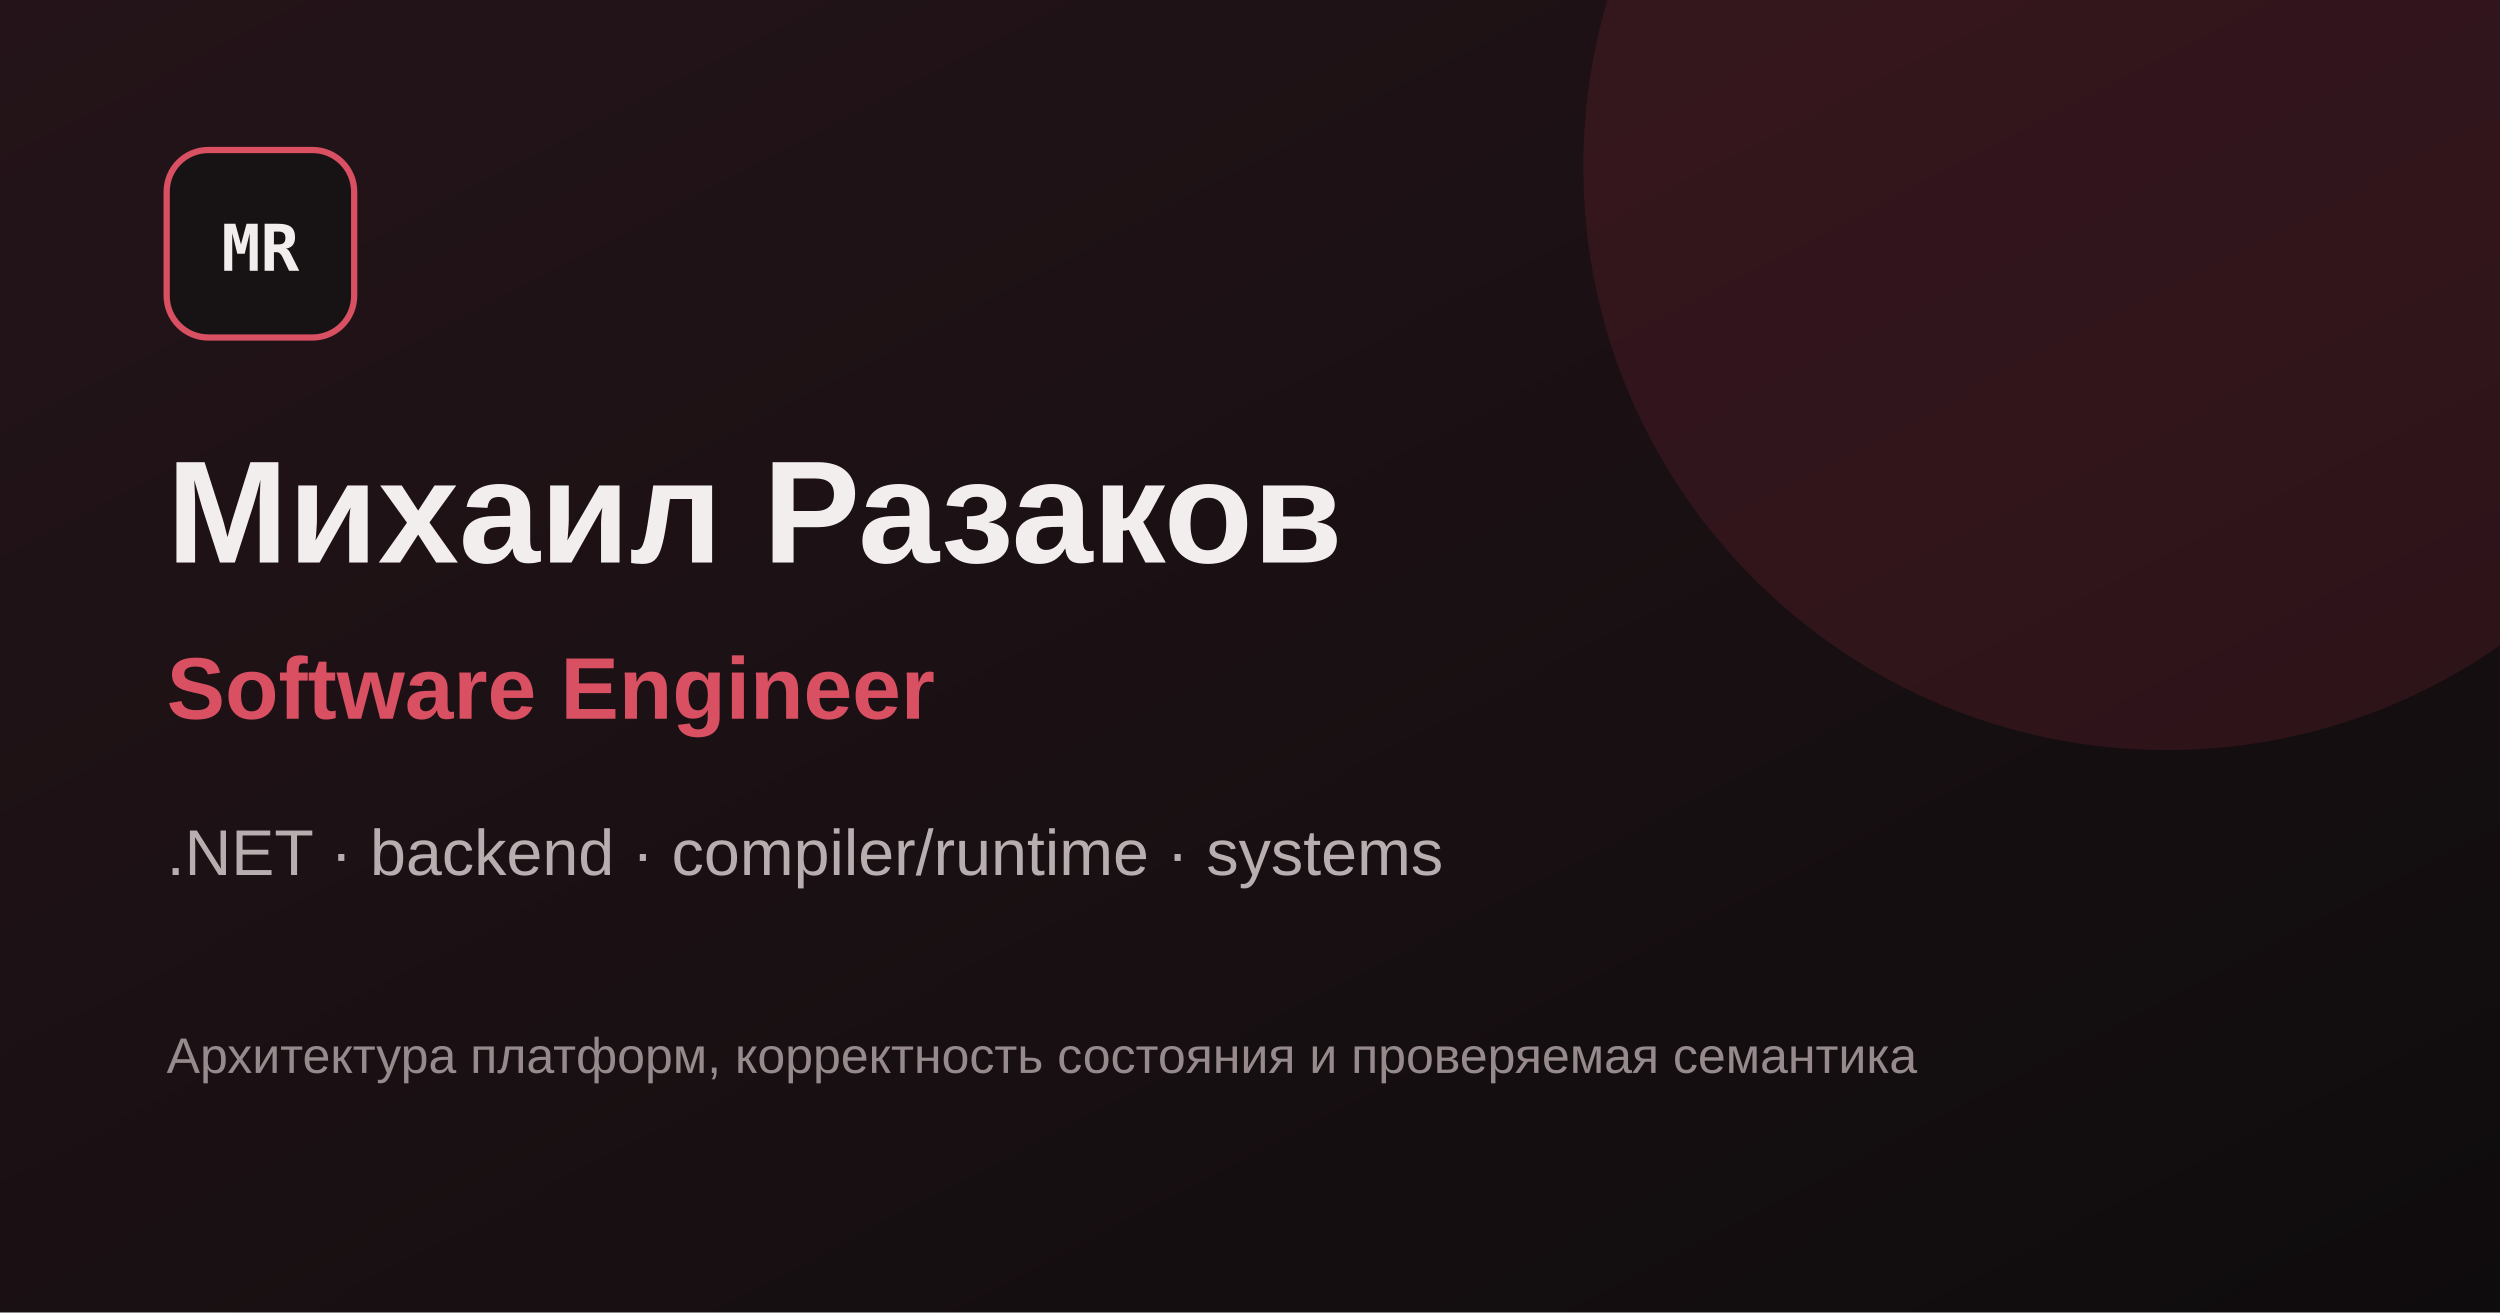
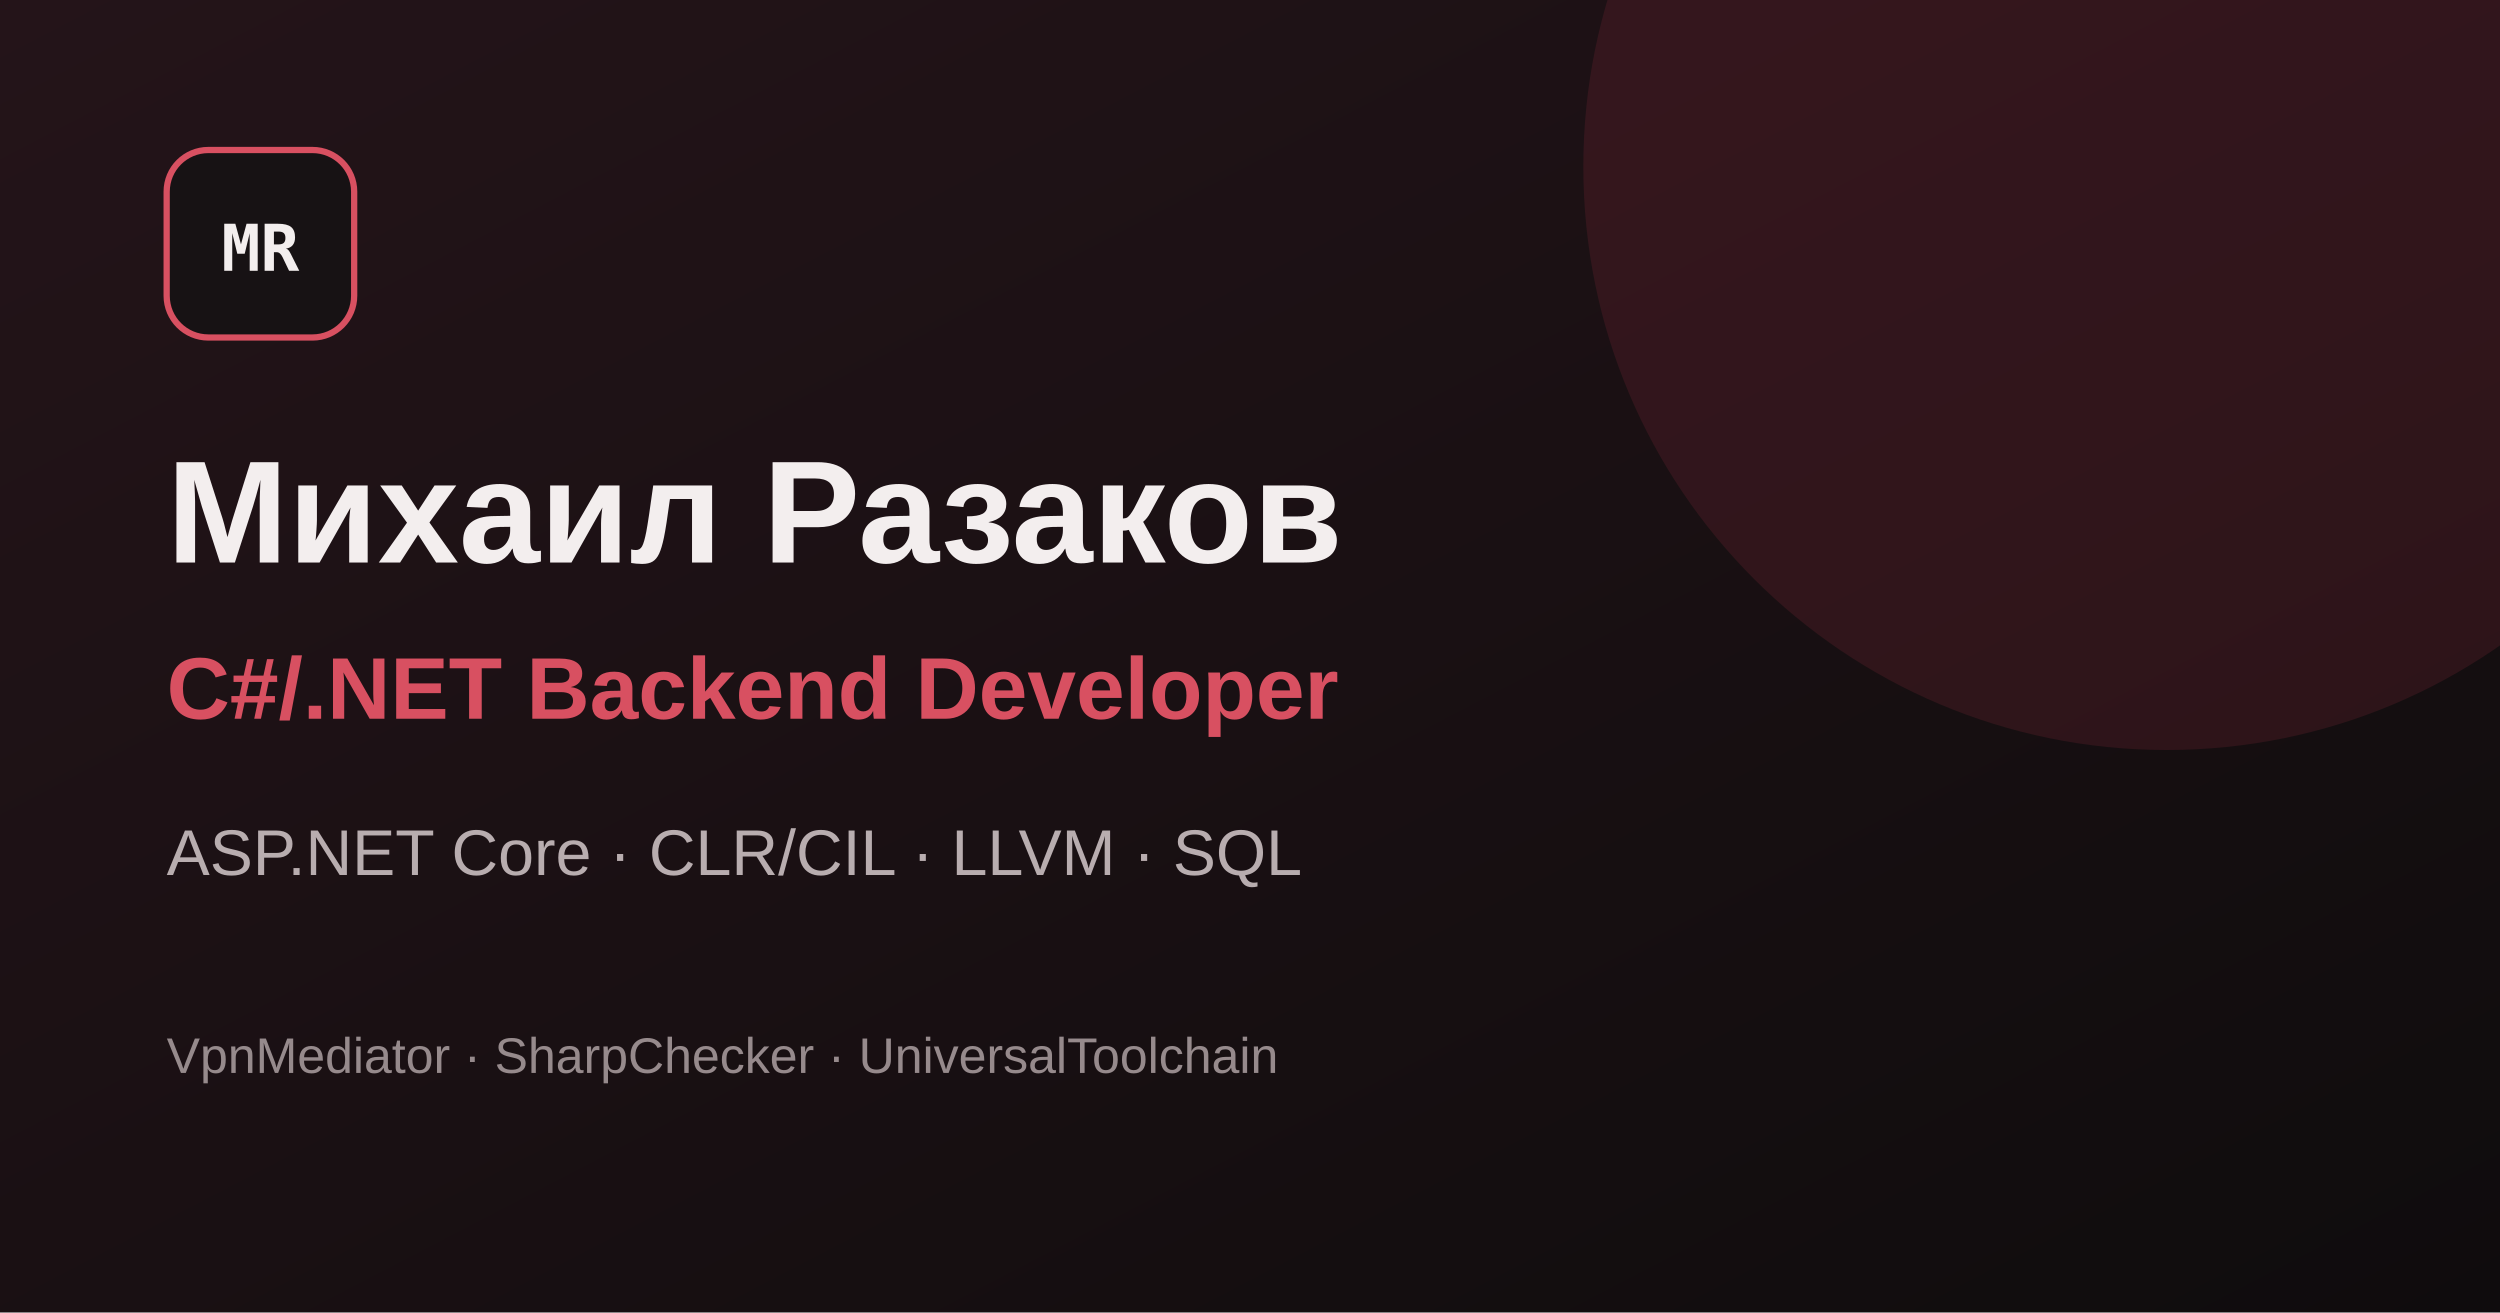
<svg xmlns="http://www.w3.org/2000/svg" viewBox="0 0 1200 630">
  <defs>
    <linearGradient id="g" x1="0" y1="0" x2="1" y2="1">
      <stop stop-color="#241419" />
      <stop offset="1" stop-color="#0f0c0d" />
    </linearGradient>
  </defs>
  <rect width="1200" height="630" fill="url(#g)" />
  <circle cx="1040" cy="80" r="280" fill="#852737" opacity=".23" />
  <rect x="80" y="72" width="90" height="90" rx="20" fill="#171214" stroke="#d85061" stroke-width="3" />
  <text x="125" y="130" text-anchor="middle" fill="#f3eeee" font-family="monospace" font-size="31" font-weight="800">MR</text>
  <text x="80" y="270" fill="#f3eeee" font-family="Arial, sans-serif" font-size="70" font-weight="800">Михаил Разаков</text>
-   <text x="80" y="345" fill="#d85061" font-family="Arial, sans-serif" font-size="42" font-weight="700">Software Engineer</text>
-   <text x="80" y="420" fill="#b8adaf" font-family="Arial, sans-serif" font-size="31">.NET · backend · compiler/runtime · systems</text>
-   <text x="80" y="515" fill="#968a8c" font-family="Arial, sans-serif" font-size="24">Архитектура платформ, корректность состояния и проверяемая семантика</text>
+   <text x="80" y="345" fill="#d85061" font-family="Arial, sans-serif" font-size="42" font-weight="700">C#/.NET Backend Developer</text>
+   <text x="80" y="420" fill="#b8adaf" font-family="Arial, sans-serif" font-size="31">ASP.NET Core · CLR/CIL · LLVM · SQL</text>
+   <text x="80" y="515" fill="#968a8c" font-family="Arial, sans-serif" font-size="24">VpnMediator · SharpChecker · UniversalToolchain</text>
</svg>
